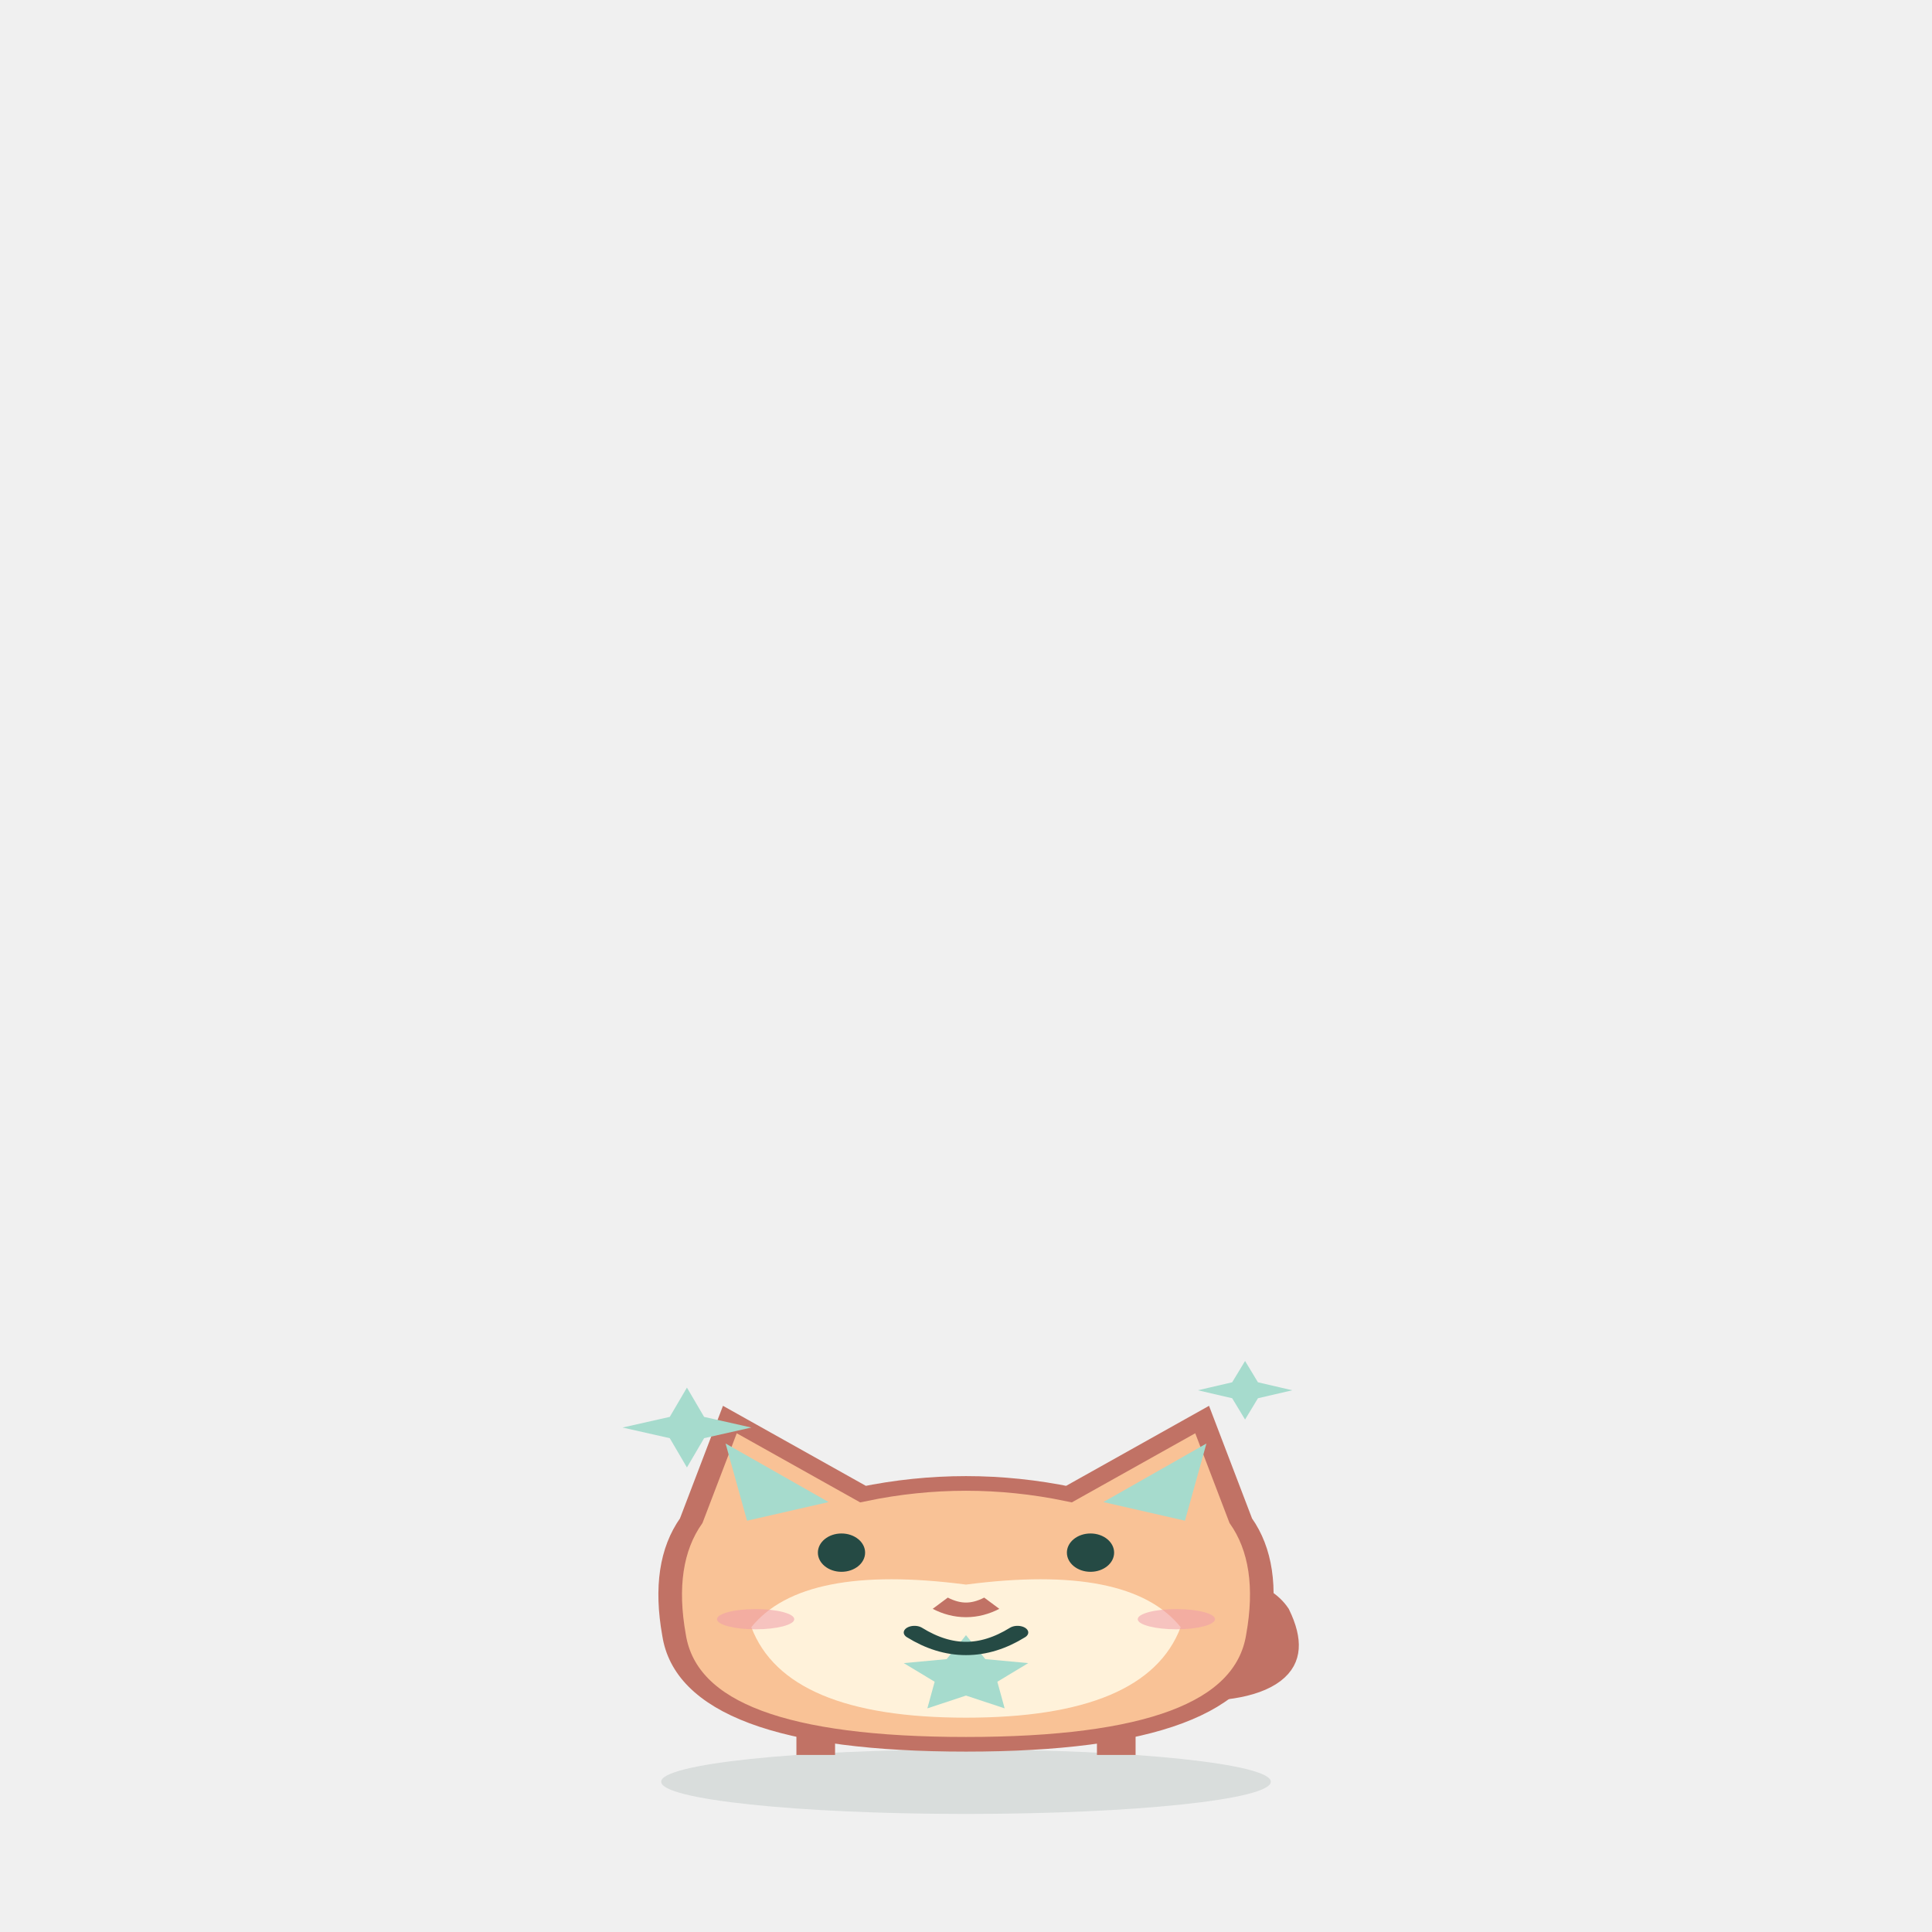
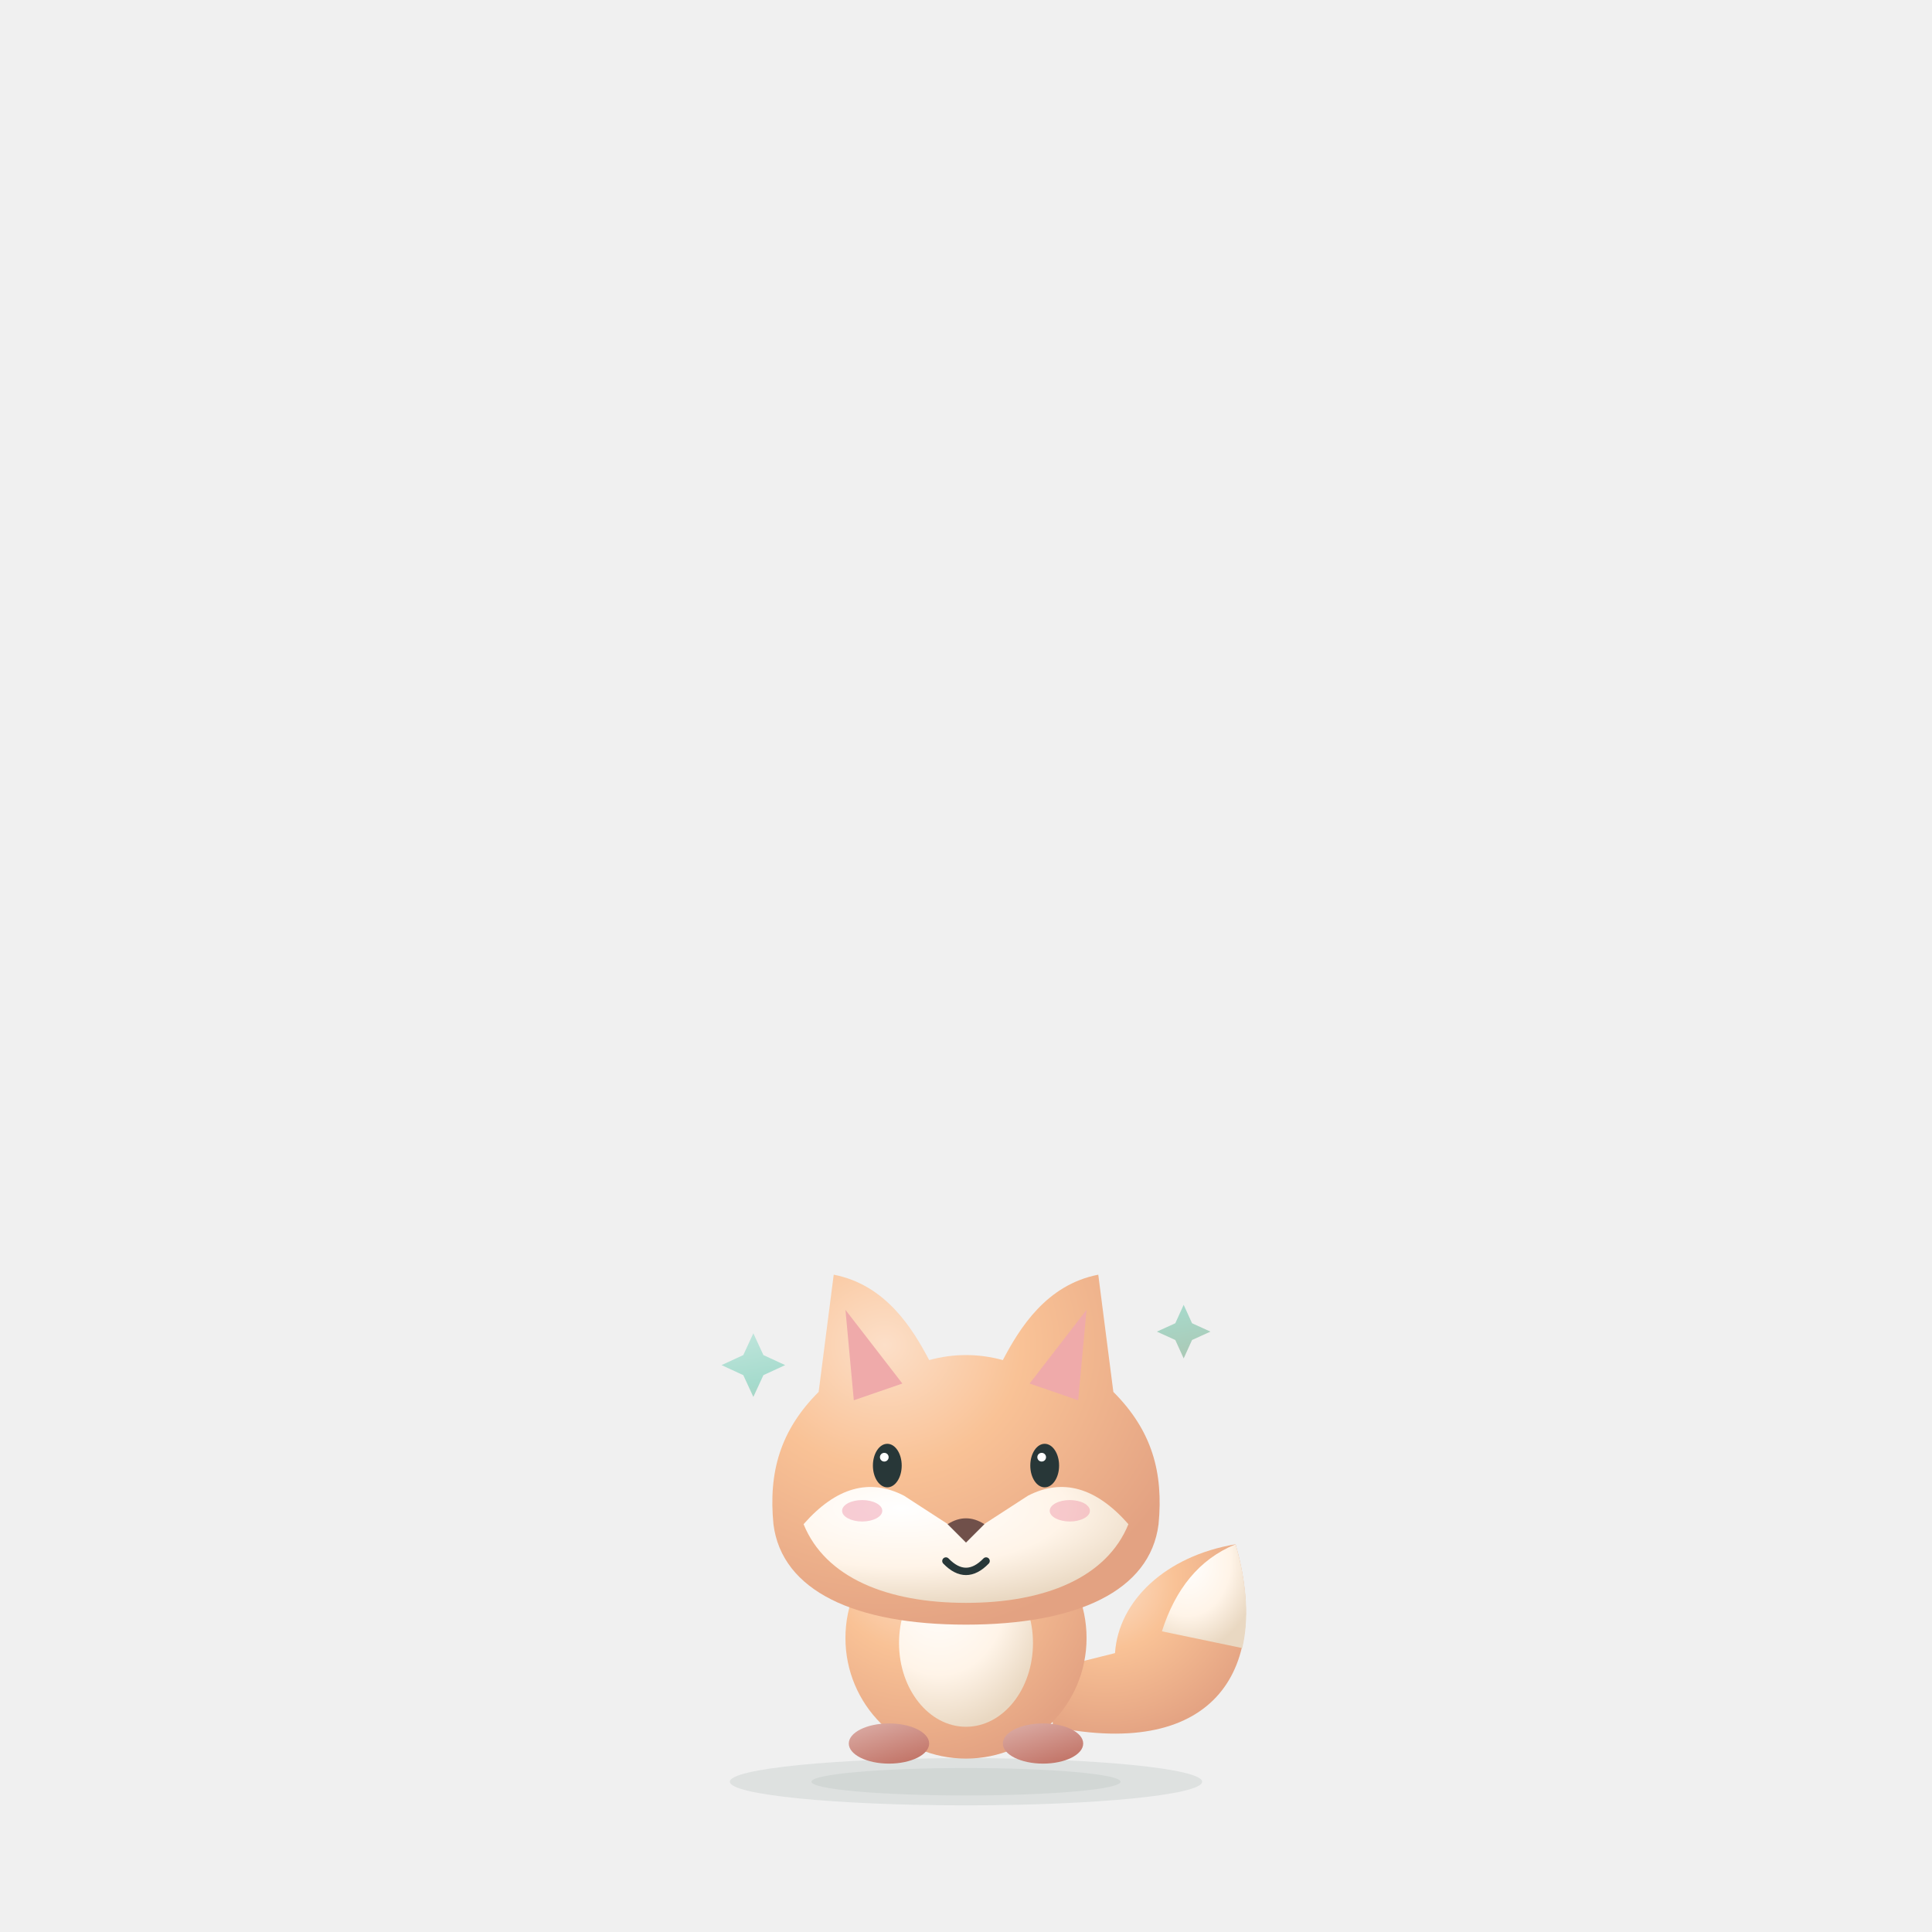
- <svg xmlns="http://www.w3.org/2000/svg" viewBox="-15 -25 45 45" role="img" data-species="fox" aria-label="Soda Fox">
-   <style>#body-js{transform-origin:7.5px 15px}.breathe{animation:breathe 3s ease-in-out infinite}.rest{animation:breathe 5s ease-in-out infinite}.celebrate{animation:bounce .7s ease-in-out infinite}.work{animation:breathe 1.7s ease-in-out infinite}.sway{animation:sway 1s ease-in-out infinite}.sparkle,.dream{animation:glow 1.6s ease-in-out infinite}.leaf{transform-origin:7.5px 3.7px;animation:sway 3s ease-in-out infinite}@keyframes breathe{50%{transform:translateY(-.25px) scaleY(1.012)}}@keyframes bounce{50%{transform:translateY(-1px) rotate(-2deg)}}@keyframes sway{50%{transform:rotate(3deg)}}@keyframes glow{50%{opacity:.4}}@media(prefers-reduced-motion:reduce){*{animation:none!important}}</style>
-   <ellipse id="shadow-js" cx="7.5" cy="16.5" rx="7.1" ry=".75" fill="#294b43" opacity=".12" />
-   <g data-size-profile="legacy-pet-footprint" transform="translate(0 6.08) scale(1 .62)">
+ <svg xmlns="http://www.w3.org/2000/svg" viewBox="-15 -25 45 45" preserveAspectRatio="xMidYMid meet" role="img" data-species="fox" data-art-version="3" aria-label="Soda Fox">
+   <defs>
+     <radialGradient id="paint-body" cx=".29" cy=".20" r=".84">
+       <stop stop-color="#fcdfc8" />
+       <stop offset=".42" stop-color="#f9c296" />
+       <stop offset="1" stop-color="#e3a282" />
+     </radialGradient>
+     <linearGradient id="paint-trim" x1=".2" y1="0" x2=".8" y2="1">
+       <stop stop-color="#daaaa3" />
+       <stop offset="1" stop-color="#c17265" />
+     </linearGradient>
+     <radialGradient id="paint-cream" cx=".30" cy=".18" r=".85">
+       <stop stop-color="#ffffff" />
+       <stop offset=".6" stop-color="#fff4e8" />
+       <stop offset="1" stop-color="#e9d8c2" />
+     </radialGradient>
+     <linearGradient id="paint-gold" x1="0" y1="0" x2="1" y2="1">
+       <stop stop-color="#ceebe4" />
+       <stop offset=".45" stop-color="#a6dbcd" />
+       <stop offset="1" stop-color="#aebba4" />
+     </linearGradient>
+     <linearGradient id="paint-screen" x1="0" y1="0" x2=".8" y2="1">
+       <stop stop-color="#42615e" />
+       <stop offset="1" stop-color="#263d3b" />
+     </linearGradient>
+   </defs>
+   <style>#body-js{transform-origin:7.5px 16px}.idle-motion{animation:breathe 3.6s ease-in-out infinite}.working-motion{animation:focus 2.2s ease-in-out infinite}.happy-motion{animation:hop 1.3s ease-in-out infinite}.rest-motion{animation:rest 4.4s ease-in-out infinite}.reaction-motion{animation:greet 1.8s ease-in-out infinite}.crest{animation:crest 3.6s ease-in-out infinite}.tail{animation:tail 3.6s ease-in-out infinite}.claw-left{animation:claw-left 3.6s ease-in-out infinite}.claw-right{animation:claw-right 3.6s ease-in-out infinite}.happy-motion .claw-left{animation:wave-left 1.3s ease-in-out infinite}.happy-motion .claw-right{animation:wave-right 1.3s ease-in-out infinite}.happy-motion .limb-right{animation:wave-right 1.3s ease-in-out infinite}.working-motion .limb-left{animation:tap .65s ease-in-out infinite}.working-motion .limb-right{animation:tap .65s .32s ease-in-out infinite}.sparkles,.dream{animation:glow 1.8s ease-in-out infinite}.blink-open{animation:blink-open 4.1s linear infinite}.blink-lids{animation:blink-lids 4.1s linear infinite;opacity:0}.rest-motion .crest,.rest-motion .tail,.rest-motion .claw-left,.rest-motion .claw-right{animation-duration:5s}@keyframes breathe{50%{transform:translateY(-.16px)}}@keyframes focus{50%{transform:translateY(-.10px) rotate(.5deg)}}@keyframes rest{50%{transform:translateY(-.09px)}}@keyframes hop{0%,100%{transform:translateY(0) rotate(0)}40%{transform:translateY(-.65px) rotate(-1.2deg)}70%{transform:translateY(-.18px) rotate(1deg)}}@keyframes greet{50%{transform:translateY(-.3px) rotate(2deg)}}@keyframes crest{50%{transform:rotate(3deg)}}@keyframes tail{50%{transform:rotate(-5deg)}}@keyframes claw-left{50%{transform:rotate(-5deg)}}@keyframes claw-right{50%{transform:rotate(5deg)}}@keyframes wave-left{50%{transform:rotate(-20deg)}}@keyframes wave-right{50%{transform:rotate(20deg)}}@keyframes tap{50%{transform:translateY(.3px)}}@keyframes glow{50%{opacity:.35}}@keyframes blink-open{0%,93%,97%,100%{opacity:1}94%,96%{opacity:0}}@keyframes blink-lids{0%,93%,97%,100%{opacity:0}94%,96%{opacity:1}}@media(prefers-reduced-motion:reduce){*{animation:none!important}.blink-lids{display:none}}</style>
+   <ellipse id="shadow-js" cx="7.5" cy="16.5" rx="5.5" ry=".55" fill="#294b43" opacity=".09" />
+   <ellipse cx="7.5" cy="16.5" rx="3.6" ry=".32" fill="#294b43" opacity=".07" />
+   <g data-size-profile="compact-uniform" transform="translate(1.65 3.52) scale(.78)">
    <g id="body-js">
-       <g class="celebrate">
-         <path d="M12.3 13.2q3.1.3 2.2-2.7-.5-1.2-2.2-.8" fill="none" stroke="#c17265" stroke-width="1.1" stroke-linecap="round" />
-         <path d="M4 15.1v.7m7-.7v.7" stroke="#c17265" stroke-width=".9" />
-         <path d="M1.1 7 2 3.2l3.1 2.8q2.4-.8 4.8 0L13 3.2l.9 3.8q.7 1.6.4 4.3-.4 4.1-6.8 4.1T.7 11.3q-.3-2.7.4-4.3Z" fill="#f9c296" stroke="#c17265" stroke-width=".55" />
-         <path d="M1.9 4.1 2.4 7l1.9-.7zM13.1 4.1 12.6 7l-1.9-.7z" fill="#a6dbcd" />
-         <path d="M2.5 11q1.2-2.4 5-1.6 3.8-.8 5 1.6-.8 3.4-5 3.4t-5-3.4Z" fill="#fff2da" />
-         <path d="M6.9 10.1q.6.5 1.2 0" fill="none" stroke="#c17265" stroke-width=".55" />
-         <g id="sunset-soda-idle-accent">
-           <path d="M7.5 11.3l.45.9 1 .15-.72.7.17 1-.9-.48-.9.48.17-1-.72-.7 1-.15z" fill="#a6dbcd" />
+       <g class="happy-motion" style="transform-origin:7.5px 16px">
+         <g class="tail" style="transform-origin:10.5px 14px">
+           <path d="M10.1 15c4.9 1.0 6.5-1.8 5.45-5.45-2.1.35-3.5 1.7-3.6 3.25l-2.0.5Z" fill="url(#paint-body)" />
+           <path d="M15.55 9.55c.35 1.2.4 2.25.2 3.1l-2.4-.5c.4-1.25 1.1-2.15 2.2-2.6Z" fill="url(#paint-cream)" />
        </g>
-         <g id="eyes-js" fill="#254a44">
-           <ellipse cx="4.6" cy="8.2" rx=".55" ry=".72" />
-           <ellipse cx="10.4" cy="8.2" rx=".55" ry=".72" />
+         <ellipse cx="7.5" cy="12.35" rx="3.6" ry="3.6" fill="url(#paint-body)" />
+         <ellipse cx="7.5" cy="12.5" rx="2.0" ry="2.5" fill="url(#paint-cream)" />
+         <ellipse cx="5.2" cy="15.5" rx="1.2" ry=".6" fill="url(#paint-trim)" />
+         <ellipse cx="9.8" cy="15.5" rx="1.2" ry=".6" fill="url(#paint-trim)" />
+         <path d="m3.1 5 .45-3.5c1.55.3 2.35 1.6 2.85 2.55q1.1-.3 2.2 0c.5-.95 1.3-2.25 2.85-2.55l.45 3.5c1.15 1.15 1.5 2.4 1.35 3.95-.25 2.0-2.45 3.0-5.75 3.0s-5.5-1.0-5.75-3.0C1.6 7.4 1.95 6.15 3.1 5Z" fill="url(#paint-body)" />
+         <path d="m3.9 2.55.25 2.7 1.45-.5Zm7.2 0-.25 2.7-1.45-.5Z" fill="#efaaaa" />
+         <path d="M2.65 8.95q1.45-1.65 3.0-.85L7.5 9.3l1.85-1.2q1.55-.8 3 .85c-.65 1.6-2.5 2.35-4.85 2.35s-4.2-.75-4.85-2.35Z" fill="url(#paint-cream)" />
+         <path d="M6.95 8.95q.55-.35 1.1 0L7.5 9.5Z" fill="#70504a" />
+         <g id="sunset-soda-idle-accent" />
+         <g id="eyes-js" fill="#283738">
+           <g class="blink-open">
+             <ellipse cx="5.15" cy="7.2" rx="0.43" ry="0.65" />
+             <ellipse cx="9.85" cy="7.2" rx="0.43" ry="0.65" />
+             <circle cx="5.06" cy="6.95" r=".13" fill="white" />
+             <circle cx="9.76" cy="6.95" r=".13" fill="white" />
+           </g>
+           <g class="blink-lids">
+             <path d="M4.72 7.20q0.43 .40 0.86 0M9.42 7.20q0.43 .40 0.86 0" fill="none" stroke="#283738" stroke-width=".25" stroke-linecap="round" />
+           </g>
        </g>
        <g id="eyes-doze" style="display:none">
-           <path d="M3.3 9.1h2.4m4.2 0h2.4" stroke="#254a44" stroke-width=".7" />
+           <path d="M4.72 7.20q0.43 .40 0.86 0M9.42 7.20q0.43 .40 0.86 0" fill="none" stroke="#283738" stroke-width=".25" stroke-linecap="round" />
        </g>
-         <ellipse cx="2.6" cy="10.7" rx=".9" ry=".38" fill="#ee9caa" opacity=".55" />
-         <ellipse cx="12.4" cy="10.7" rx=".9" ry=".38" fill="#ee9caa" opacity=".55" />
-         <g fill="none" stroke="#254a44" stroke-width=".5" stroke-linecap="round">
-           <path d="M6.3 11.2q1.2 1.2 2.4 0" />
-         </g>
-         <g class="sparkle" fill="#a6dbcd">
-           <path d="M1 2l.4 1.1 1.1.4-1.1.4L1 5l-.4-1.1-1.1-.4 1.1-.4zM14 1l.3.8.8.3-.8.3-.3.8-.3-.8-.8-.3.8-.3z" />
+         <ellipse cx="4.40" cy="8.55" rx=".60" ry=".32" fill="#ed94a7" opacity=".46" />
+         <ellipse cx="10.60" cy="8.55" rx=".60" ry=".32" fill="#ed94a7" opacity=".46" />
+         <path d="M6.9 10.05q.6 0.62 1.2 0" fill="none" stroke="#283738" stroke-width=".22" stroke-linecap="round" />
+         <g class="sparkles" fill="url(#paint-gold)">
+           <path d="m1.15 3.25.3.65.65.3-.65.3-.3.65-.3-.65-.65-.3.65-.3ZM14 2.4l.25.55.55.25-.55.25-.25.55-.25-.55-.55-.25.55-.25Z" />
        </g>
      </g>
    </g>
  </g>
</svg>
